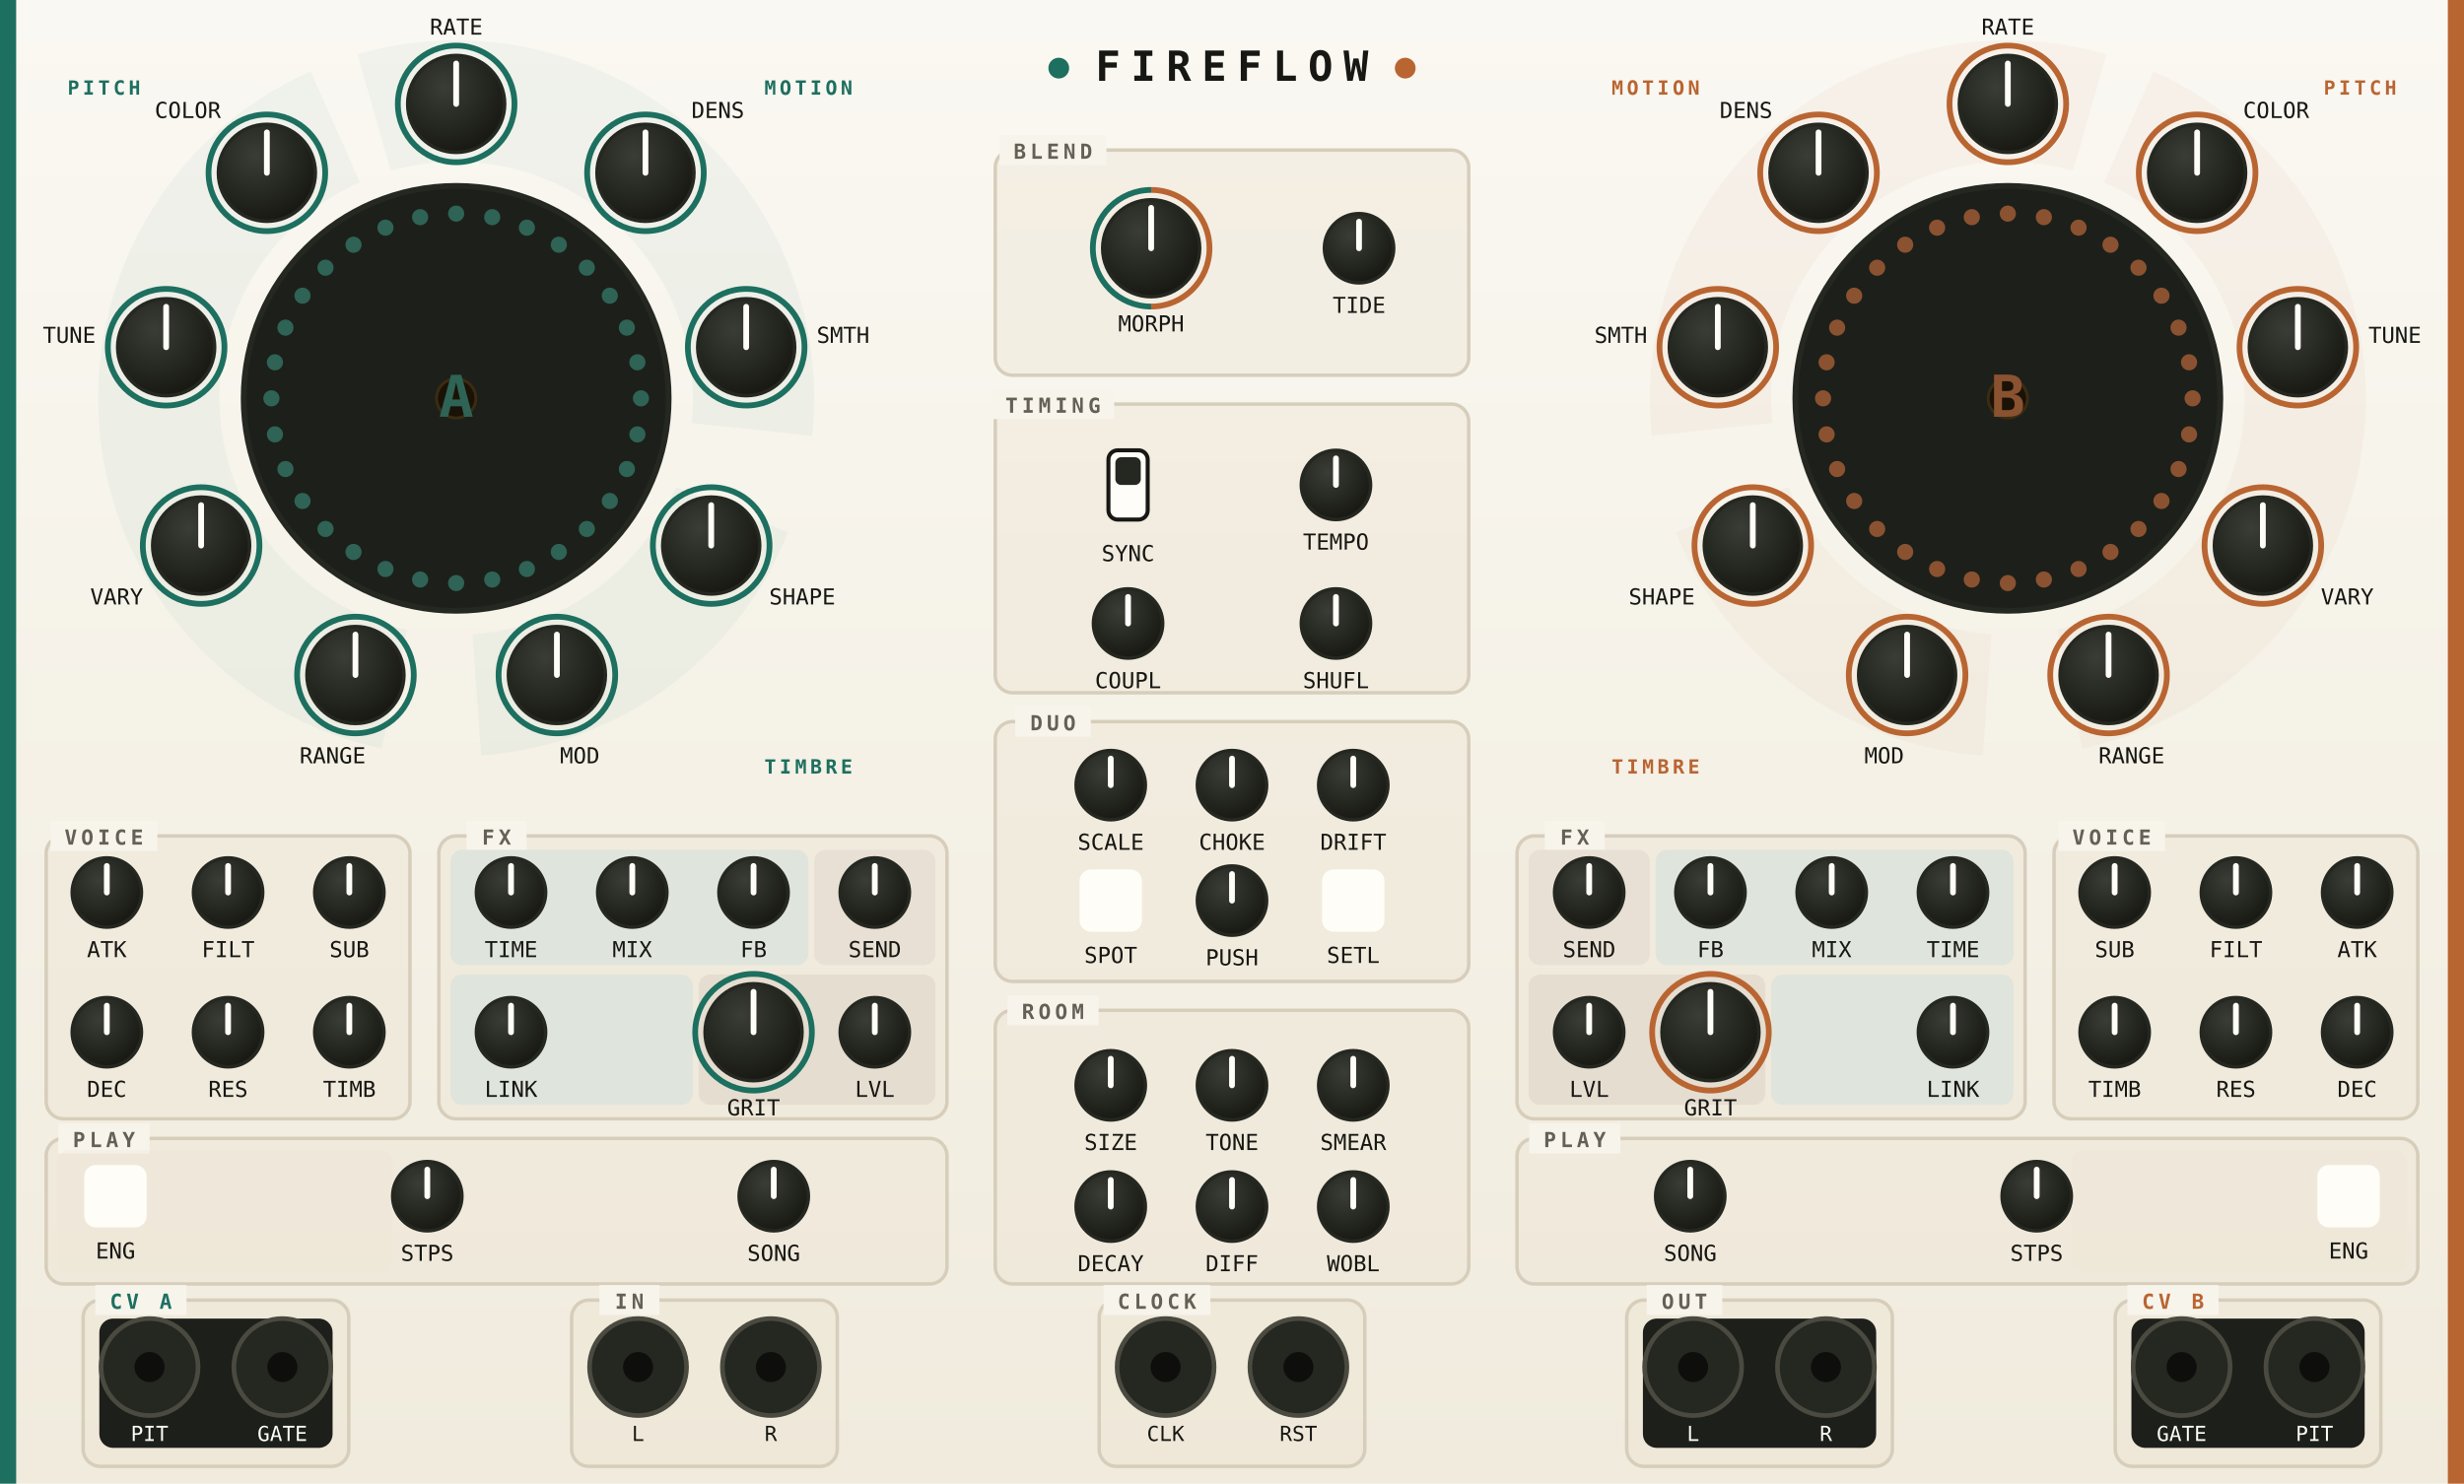
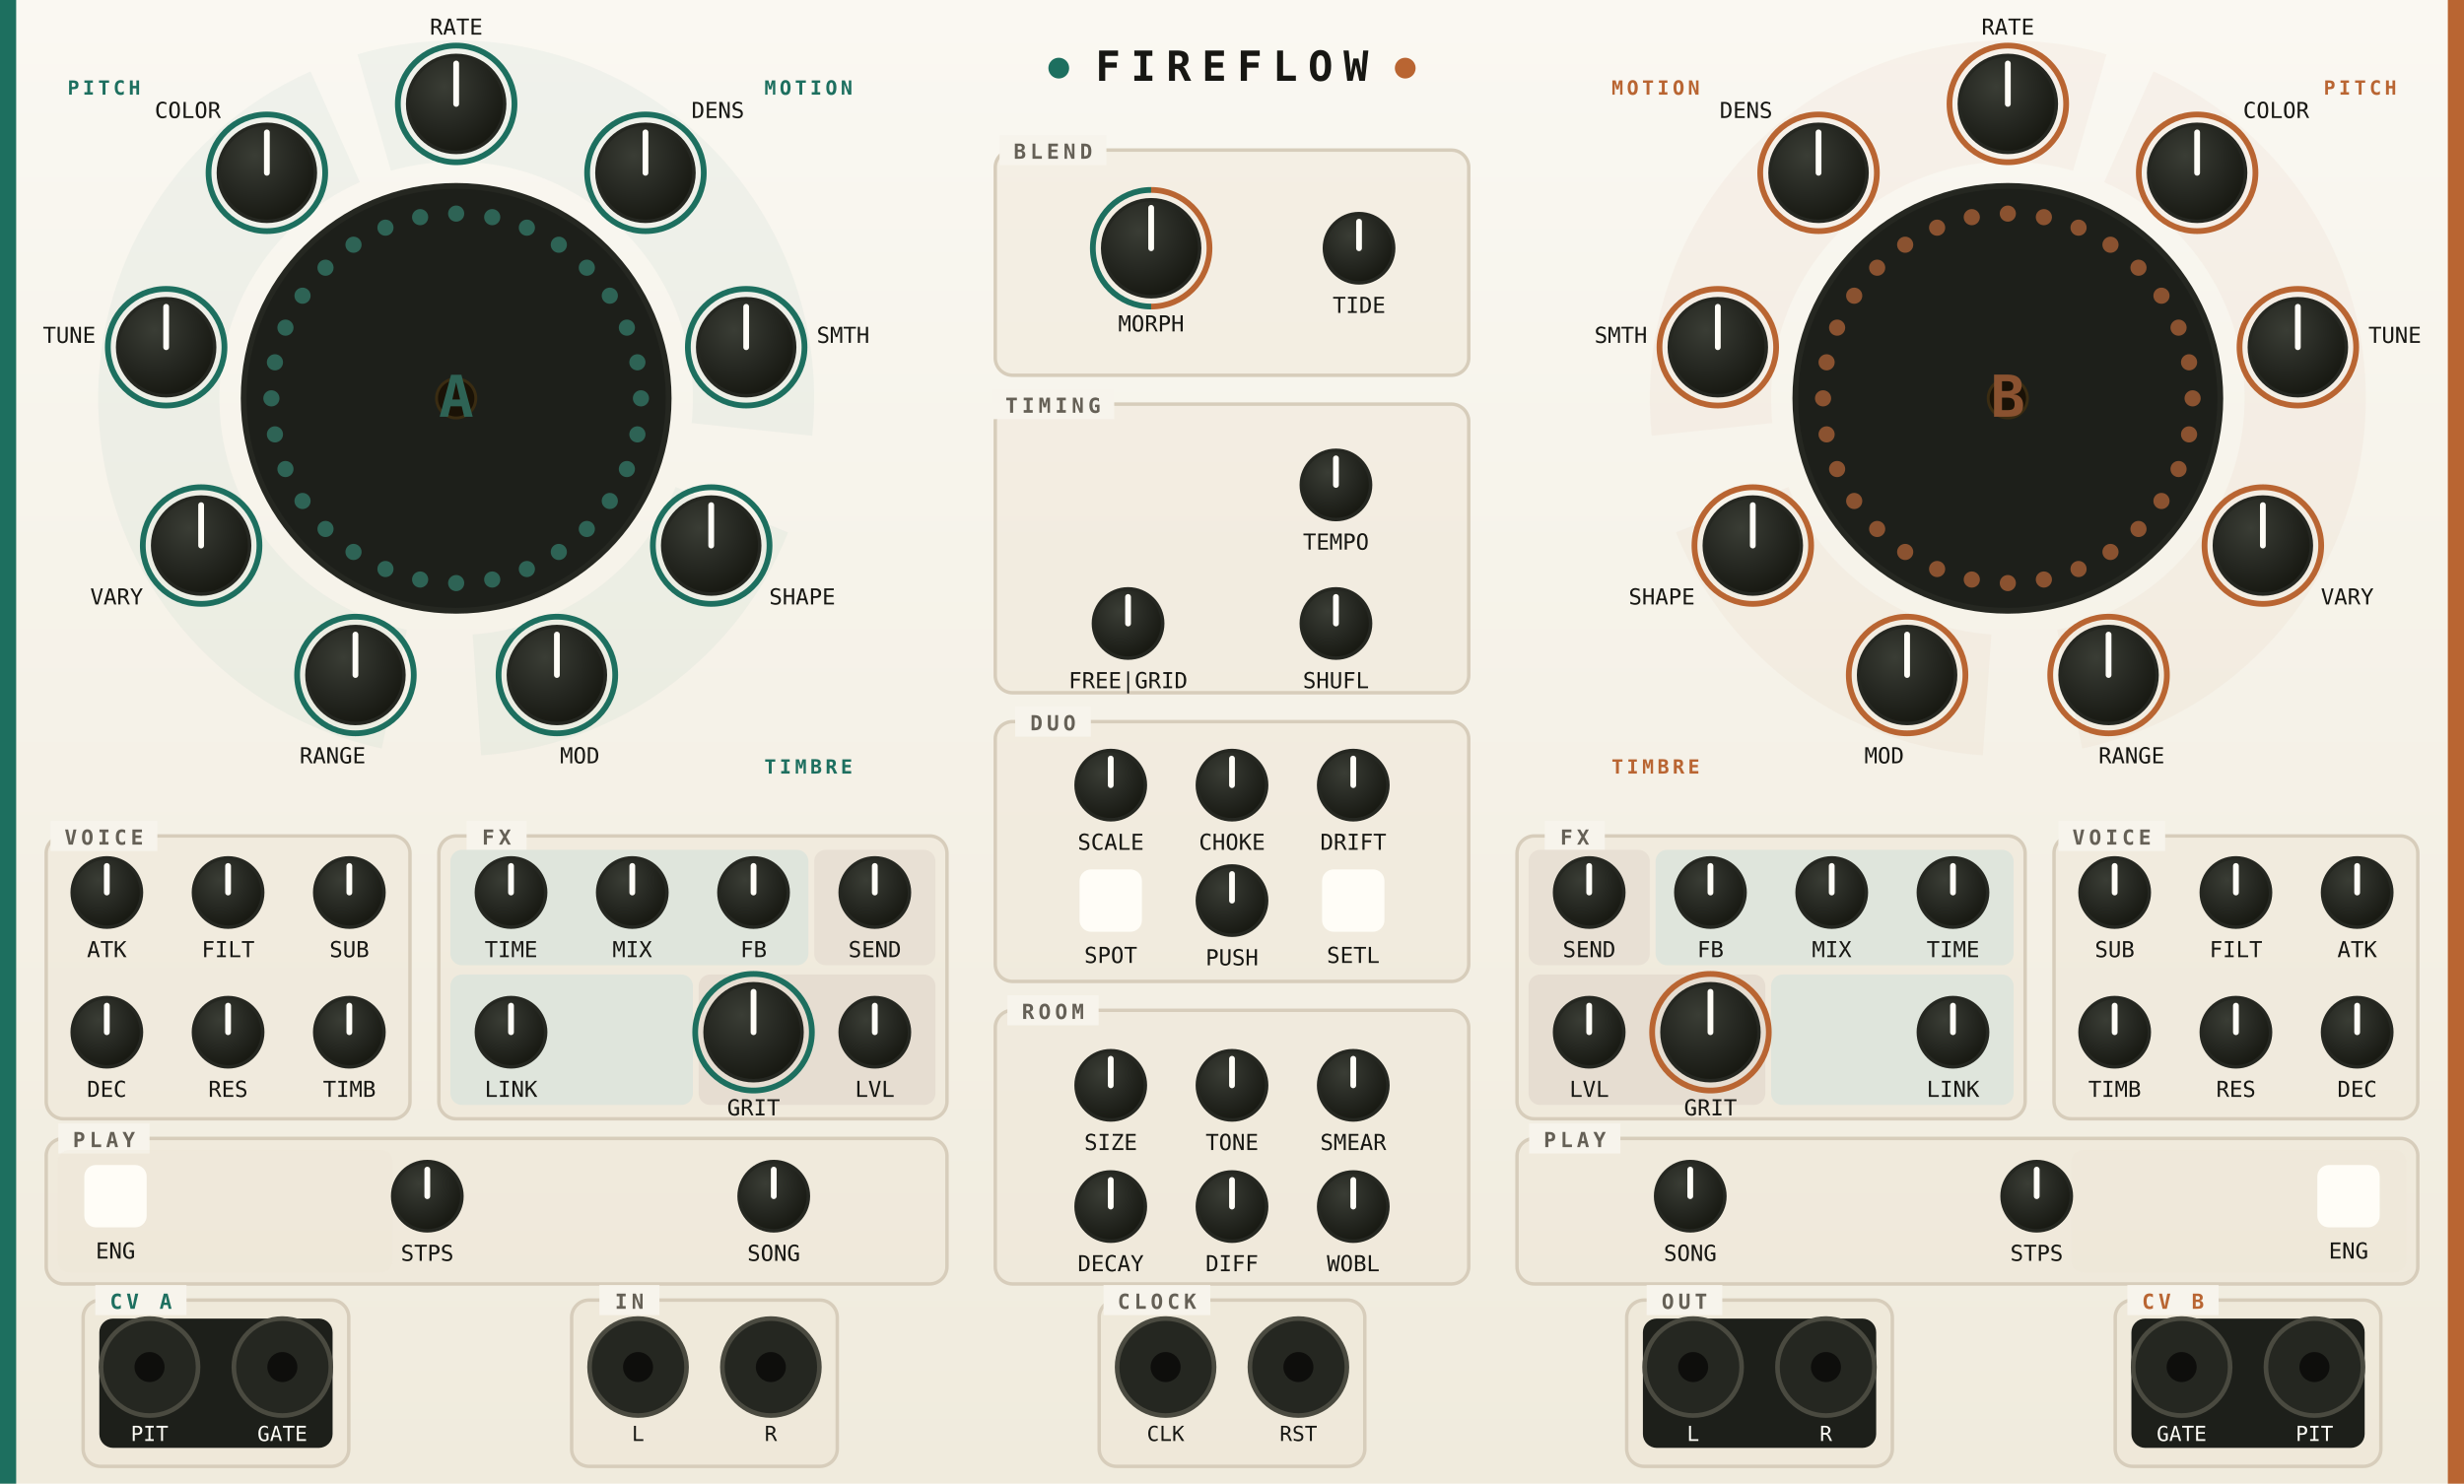
<svg xmlns="http://www.w3.org/2000/svg" width="213.360mm" height="128.500mm" viewBox="0 0 213.360 128.500">
  <defs>
    <radialGradient id="knobCap" cx="38%" cy="32%" r="75%">
      <stop offset="0%" stop-color="#3a3d35" />
      <stop offset="55%" stop-color="#252721" />
      <stop offset="100%" stop-color="#15160f" />
    </radialGradient>
    <linearGradient id="plate" x1="0" y1="0" x2="0" y2="1">
      <stop offset="0%" stop-color="#faf8f2" />
      <stop offset="100%" stop-color="#f0ebdd" />
    </linearGradient>
  </defs>
  <rect x="0" y="0" width="213.360" height="128.500" fill="url(#plate)" />
  <rect x="0" y="0" width="1.4" height="128.500" fill="#1d6f5f" />
  <rect x="211.960" y="0" width="1.4" height="128.500" fill="#b96532" />
  <path d="M 30.955 4.701 A 31.000 31.000 0 0 1 70.330 37.740 L 59.888 36.643 A 20.500 20.500 0 0 0 33.849 14.794 Z" fill="#1d6f5f" opacity="0.045" />
  <path d="M 68.243 46.113 A 31.000 31.000 0 0 1 41.662 65.424 L 40.930 54.950 A 20.500 20.500 0 0 0 58.507 42.179 Z" fill="#1d6f5f" opacity="0.045" />
  <path d="M 33.055 64.823 A 31.000 31.000 0 0 1 26.891 6.180 L 31.162 15.772 A 20.500 20.500 0 0 0 35.238 54.552 Z" fill="#1d6f5f" opacity="0.045" />
  <path d="M 143.030 37.740 A 31.000 31.000 0 0 1 182.405 4.701 L 179.511 14.794 A 20.500 20.500 0 0 0 153.472 36.643 Z" fill="#b96532" opacity="0.045" />
  <path d="M 171.698 65.424 A 31.000 31.000 0 0 1 145.117 46.113 L 154.853 42.179 A 20.500 20.500 0 0 0 172.430 54.950 Z" fill="#b96532" opacity="0.045" />
  <path d="M 186.469 6.180 A 31.000 31.000 0 0 1 180.305 64.823 L 178.122 54.552 A 20.500 20.500 0 0 0 182.198 15.772 Z" fill="#b96532" opacity="0.045" />
  <circle cx="39.500" cy="34.500" r="18.400" fill="#1d1f1a" stroke="#252721" stroke-width="0.5" />
  <circle cx="39.500" cy="18.500" r="0.7" fill="#2e6355" />
  <circle cx="42.621" cy="18.807" r="0.7" fill="#2e6355" />
  <circle cx="45.623" cy="19.718" r="0.7" fill="#2e6355" />
  <circle cx="48.389" cy="21.196" r="0.7" fill="#2e6355" />
  <circle cx="50.814" cy="23.186" r="0.7" fill="#2e6355" />
  <circle cx="52.804" cy="25.611" r="0.7" fill="#2e6355" />
  <circle cx="54.282" cy="28.377" r="0.7" fill="#2e6355" />
  <circle cx="55.193" cy="31.379" r="0.7" fill="#2e6355" />
  <circle cx="55.500" cy="34.500" r="0.7" fill="#2e6355" />
  <circle cx="55.193" cy="37.621" r="0.7" fill="#2e6355" />
  <circle cx="54.282" cy="40.623" r="0.7" fill="#2e6355" />
  <circle cx="52.804" cy="43.389" r="0.7" fill="#2e6355" />
  <circle cx="50.814" cy="45.814" r="0.7" fill="#2e6355" />
  <circle cx="48.389" cy="47.804" r="0.7" fill="#2e6355" />
  <circle cx="45.623" cy="49.282" r="0.7" fill="#2e6355" />
  <circle cx="42.621" cy="50.193" r="0.7" fill="#2e6355" />
  <circle cx="39.500" cy="50.500" r="0.7" fill="#2e6355" />
  <circle cx="36.379" cy="50.193" r="0.7" fill="#2e6355" />
  <circle cx="33.377" cy="49.282" r="0.7" fill="#2e6355" />
  <circle cx="30.611" cy="47.804" r="0.7" fill="#2e6355" />
  <circle cx="28.186" cy="45.814" r="0.7" fill="#2e6355" />
  <circle cx="26.196" cy="43.389" r="0.7" fill="#2e6355" />
  <circle cx="24.718" cy="40.623" r="0.7" fill="#2e6355" />
  <circle cx="23.807" cy="37.621" r="0.7" fill="#2e6355" />
  <circle cx="23.500" cy="34.500" r="0.7" fill="#2e6355" />
  <circle cx="23.807" cy="31.379" r="0.7" fill="#2e6355" />
  <circle cx="24.718" cy="28.377" r="0.7" fill="#2e6355" />
  <circle cx="26.196" cy="25.611" r="0.7" fill="#2e6355" />
  <circle cx="28.186" cy="23.186" r="0.7" fill="#2e6355" />
  <circle cx="30.611" cy="21.196" r="0.7" fill="#2e6355" />
  <circle cx="33.377" cy="19.718" r="0.7" fill="#2e6355" />
  <circle cx="36.379" cy="18.807" r="0.7" fill="#2e6355" />
  <circle cx="173.860" cy="34.500" r="18.400" fill="#1d1f1a" stroke="#252721" stroke-width="0.5" />
  <circle cx="173.860" cy="18.500" r="0.7" fill="#8a5230" />
  <circle cx="176.981" cy="18.807" r="0.7" fill="#8a5230" />
  <circle cx="179.983" cy="19.718" r="0.7" fill="#8a5230" />
  <circle cx="182.749" cy="21.196" r="0.7" fill="#8a5230" />
  <circle cx="185.174" cy="23.186" r="0.7" fill="#8a5230" />
  <circle cx="187.164" cy="25.611" r="0.7" fill="#8a5230" />
  <circle cx="188.642" cy="28.377" r="0.7" fill="#8a5230" />
  <circle cx="189.553" cy="31.379" r="0.7" fill="#8a5230" />
  <circle cx="189.860" cy="34.500" r="0.7" fill="#8a5230" />
  <circle cx="189.553" cy="37.621" r="0.7" fill="#8a5230" />
  <circle cx="188.642" cy="40.623" r="0.7" fill="#8a5230" />
  <circle cx="187.164" cy="43.389" r="0.7" fill="#8a5230" />
  <circle cx="185.174" cy="45.814" r="0.7" fill="#8a5230" />
  <circle cx="182.749" cy="47.804" r="0.7" fill="#8a5230" />
  <circle cx="179.983" cy="49.282" r="0.7" fill="#8a5230" />
  <circle cx="176.981" cy="50.193" r="0.7" fill="#8a5230" />
  <circle cx="173.860" cy="50.500" r="0.7" fill="#8a5230" />
  <circle cx="170.739" cy="50.193" r="0.7" fill="#8a5230" />
  <circle cx="167.737" cy="49.282" r="0.7" fill="#8a5230" />
  <circle cx="164.971" cy="47.804" r="0.7" fill="#8a5230" />
  <circle cx="162.546" cy="45.814" r="0.7" fill="#8a5230" />
  <circle cx="160.556" cy="43.389" r="0.7" fill="#8a5230" />
  <circle cx="159.078" cy="40.623" r="0.7" fill="#8a5230" />
  <circle cx="158.167" cy="37.621" r="0.7" fill="#8a5230" />
  <circle cx="157.860" cy="34.500" r="0.7" fill="#8a5230" />
  <circle cx="158.167" cy="31.379" r="0.7" fill="#8a5230" />
  <circle cx="159.078" cy="28.377" r="0.7" fill="#8a5230" />
  <circle cx="160.556" cy="25.611" r="0.7" fill="#8a5230" />
  <circle cx="162.546" cy="23.186" r="0.7" fill="#8a5230" />
  <circle cx="164.971" cy="21.196" r="0.7" fill="#8a5230" />
  <circle cx="167.737" cy="19.718" r="0.7" fill="#8a5230" />
  <circle cx="170.739" cy="18.807" r="0.7" fill="#8a5230" />
  <rect x="4.000" y="72.400" width="31.500" height="24.500" rx="1.5" fill="#ede5d6" fill-opacity="0.45" stroke="#d7cdbb" stroke-width="0.30" />
  <rect x="4.375" y="71.100" width="9.250" height="2.6" fill="#f7f4ec" />
  <rect x="38.000" y="72.400" width="44.000" height="24.500" rx="1.5" fill="#ede5d6" fill-opacity="0.45" stroke="#d7cdbb" stroke-width="0.30" />
  <rect x="40.400" y="71.100" width="5.200" height="2.6" fill="#f7f4ec" />
  <rect x="4.000" y="98.600" width="78.000" height="12.600" rx="1.5" fill="#ede5d6" fill-opacity="0.45" stroke="#d7cdbb" stroke-width="0.30" />
  <rect x="5.050" y="97.300" width="7.900" height="2.6" fill="#f7f4ec" />
  <rect x="177.860" y="72.400" width="31.500" height="24.500" rx="1.5" fill="#ede5d6" fill-opacity="0.45" stroke="#d7cdbb" stroke-width="0.30" />
  <rect x="178.235" y="71.100" width="9.250" height="2.6" fill="#f7f4ec" />
  <rect x="131.360" y="72.400" width="44.000" height="24.500" rx="1.5" fill="#ede5d6" fill-opacity="0.45" stroke="#d7cdbb" stroke-width="0.30" />
  <rect x="133.760" y="71.100" width="5.200" height="2.6" fill="#f7f4ec" />
  <rect x="131.360" y="98.600" width="78.000" height="12.600" rx="1.5" fill="#ede5d6" fill-opacity="0.45" stroke="#d7cdbb" stroke-width="0.30" />
  <rect x="132.410" y="97.300" width="7.900" height="2.6" fill="#f7f4ec" />
  <rect x="86.180" y="13.000" width="41.000" height="19.500" rx="1.5" fill="#ede5d6" fill-opacity="0.45" stroke="#d7cdbb" stroke-width="0.30" />
  <rect x="86.555" y="11.700" width="9.250" height="2.6" fill="#f7f4ec" />
  <rect x="86.180" y="35.000" width="41.000" height="25.000" rx="1.5" fill="#ede5d6" fill-opacity="0.45" stroke="#d7cdbb" stroke-width="0.30" />
  <rect x="85.880" y="33.700" width="10.600" height="2.6" fill="#f7f4ec" />
  <rect x="86.180" y="62.500" width="41.000" height="22.500" rx="1.5" fill="#ede5d6" fill-opacity="0.45" stroke="#d7cdbb" stroke-width="0.30" />
  <rect x="87.905" y="61.200" width="6.550" height="2.6" fill="#f7f4ec" />
  <rect x="86.180" y="87.500" width="41.000" height="23.700" rx="1.5" fill="#ede5d6" fill-opacity="0.45" stroke="#d7cdbb" stroke-width="0.30" />
  <rect x="87.230" y="86.200" width="7.900" height="2.6" fill="#f7f4ec" />
  <rect x="7.200" y="112.600" width="23.000" height="14.400" rx="1.5" fill="#ede5d6" fill-opacity="0.45" stroke="#d7cdbb" stroke-width="0.30" />
  <rect x="8.250" y="111.300" width="7.900" height="2.6" fill="#f7f4ec" />
  <rect x="49.500" y="112.600" width="23.000" height="14.400" rx="1.5" fill="#ede5d6" fill-opacity="0.45" stroke="#d7cdbb" stroke-width="0.30" />
  <rect x="51.900" y="111.300" width="5.200" height="2.6" fill="#f7f4ec" />
  <rect x="95.180" y="112.600" width="23.000" height="14.400" rx="1.5" fill="#ede5d6" fill-opacity="0.45" stroke="#d7cdbb" stroke-width="0.30" />
  <rect x="95.555" y="111.300" width="9.250" height="2.6" fill="#f7f4ec" />
  <rect x="140.860" y="112.600" width="23.000" height="14.400" rx="1.5" fill="#ede5d6" fill-opacity="0.45" stroke="#d7cdbb" stroke-width="0.30" />
  <rect x="142.585" y="111.300" width="6.550" height="2.6" fill="#f7f4ec" />
  <rect x="183.160" y="112.600" width="23.000" height="14.400" rx="1.5" fill="#ede5d6" fill-opacity="0.45" stroke="#d7cdbb" stroke-width="0.30" />
  <rect x="184.210" y="111.300" width="7.900" height="2.6" fill="#f7f4ec" />
  <rect x="39.000" y="73.600" width="31.000" height="10.000" rx="1.0" fill="#dfe5dc" />
  <rect x="70.500" y="73.600" width="10.500" height="10.000" rx="1.0" fill="#e8e0d4" />
  <rect x="39.000" y="84.400" width="21.000" height="11.300" rx="1.0" fill="#dfe5dc" />
  <rect x="60.500" y="84.400" width="20.500" height="11.300" rx="1.0" fill="#e6ddd1" />
  <rect x="143.360" y="73.600" width="31.000" height="10.000" rx="1.0" fill="#dfe5dc" />
  <rect x="132.360" y="73.600" width="10.500" height="10.000" rx="1.0" fill="#e8e0d4" />
  <rect x="153.360" y="84.400" width="21.000" height="11.300" rx="1.0" fill="#dfe5dc" />
  <rect x="132.360" y="84.400" width="20.500" height="11.300" rx="1.0" fill="#e6ddd1" />
  <rect x="5.000" y="99.600" width="29.000" height="10.600" rx="1.0" fill="#ede5d6" fill-opacity="0.25" />
  <rect x="179.360" y="99.600" width="29.000" height="10.600" rx="1.0" fill="#ede5d6" fill-opacity="0.25" />
  <rect x="8.600" y="114.200" width="20.200" height="11.200" rx="1.2" fill="#1d1f1a" />
  <rect x="142.260" y="114.200" width="20.200" height="11.200" rx="1.2" fill="#1d1f1a" />
  <rect x="184.560" y="114.200" width="20.200" height="11.200" rx="1.2" fill="#1d1f1a" />
  <circle cx="91.680" cy="5.9" r="0.9" fill="#1d6f5f" />
  <circle cx="121.680" cy="5.9" r="0.9" fill="#b96532" />
  <circle cx="39.500" cy="9.000" r="5.050" fill="none" stroke="#1d6f5f" stroke-width="0.5" />
  <circle cx="39.500" cy="9.000" r="4.200" fill="url(#knobCap)" stroke="#252721" stroke-width="0.3" />
  <line x1="39.500" y1="9.000" x2="39.500" y2="5.500" stroke="#fffdf7" stroke-width="0.5" stroke-linecap="round" />
  <text x="39.500" y="3.000" fill="#171713" text-anchor="middle" font-family="monospace" font-size="1.9">RATE</text>
  <circle cx="61.584" cy="47.250" r="5.050" fill="none" stroke="#1d6f5f" stroke-width="0.5" />
  <circle cx="61.584" cy="47.250" r="4.200" fill="url(#knobCap)" stroke="#252721" stroke-width="0.3" />
  <line x1="61.584" y1="47.250" x2="61.584" y2="43.750" stroke="#fffdf7" stroke-width="0.5" stroke-linecap="round" />
  <text x="66.607" y="52.350" fill="#171713" text-anchor="start" font-family="monospace" font-size="1.9">SHAPE</text>
  <circle cx="55.891" cy="14.966" r="5.050" fill="none" stroke="#1d6f5f" stroke-width="0.5" />
  <circle cx="55.891" cy="14.966" r="4.200" fill="url(#knobCap)" stroke="#252721" stroke-width="0.3" />
  <line x1="55.891" y1="14.966" x2="55.891" y2="11.466" stroke="#fffdf7" stroke-width="0.5" stroke-linecap="round" />
  <text x="59.876" y="10.216" fill="#171713" text-anchor="start" font-family="monospace" font-size="1.9">DENS</text>
  <circle cx="64.613" cy="30.072" r="5.050" fill="none" stroke="#1d6f5f" stroke-width="0.5" />
  <circle cx="64.613" cy="30.072" r="4.200" fill="url(#knobCap)" stroke="#252721" stroke-width="0.3" />
  <line x1="64.613" y1="30.072" x2="64.613" y2="26.572" stroke="#fffdf7" stroke-width="0.5" stroke-linecap="round" />
  <text x="70.718" y="29.695" fill="#171713" text-anchor="start" font-family="monospace" font-size="1.9">SMTH</text>
  <circle cx="30.778" cy="58.462" r="5.050" fill="none" stroke="#1d6f5f" stroke-width="0.5" />
  <circle cx="30.778" cy="58.462" r="4.200" fill="url(#knobCap)" stroke="#252721" stroke-width="0.3" />
  <line x1="30.778" y1="58.462" x2="30.778" y2="54.962" stroke="#fffdf7" stroke-width="0.5" stroke-linecap="round" />
  <text x="28.795" y="66.112" fill="#171713" text-anchor="middle" font-family="monospace" font-size="1.9">RANGE</text>
  <circle cx="17.416" cy="47.250" r="5.050" fill="none" stroke="#1d6f5f" stroke-width="0.5" />
  <circle cx="17.416" cy="47.250" r="4.200" fill="url(#knobCap)" stroke="#252721" stroke-width="0.3" />
  <line x1="17.416" y1="47.250" x2="17.416" y2="43.750" stroke="#fffdf7" stroke-width="0.5" stroke-linecap="round" />
  <text x="12.393" y="52.350" fill="#171713" text-anchor="end" font-family="monospace" font-size="1.9">VARY</text>
  <circle cx="48.222" cy="58.462" r="5.050" fill="none" stroke="#1d6f5f" stroke-width="0.5" />
  <circle cx="48.222" cy="58.462" r="4.200" fill="url(#knobCap)" stroke="#252721" stroke-width="0.3" />
  <line x1="48.222" y1="58.462" x2="48.222" y2="54.962" stroke="#fffdf7" stroke-width="0.5" stroke-linecap="round" />
  <text x="50.205" y="66.112" fill="#171713" text-anchor="middle" font-family="monospace" font-size="1.9">MOD</text>
  <circle cx="14.387" cy="30.072" r="5.050" fill="none" stroke="#1d6f5f" stroke-width="0.5" />
  <circle cx="14.387" cy="30.072" r="4.200" fill="url(#knobCap)" stroke="#252721" stroke-width="0.3" />
  <line x1="14.387" y1="30.072" x2="14.387" y2="26.572" stroke="#fffdf7" stroke-width="0.5" stroke-linecap="round" />
  <text x="8.282" y="29.695" fill="#171713" text-anchor="end" font-family="monospace" font-size="1.9">TUNE</text>
  <circle cx="9.250" cy="77.300" r="3.000" fill="url(#knobCap)" stroke="#252721" stroke-width="0.3" />
  <line x1="9.250" y1="77.300" x2="9.250" y2="75.000" stroke="#fffdf7" stroke-width="0.5" stroke-linecap="round" />
  <text x="9.250" y="82.900" fill="#171713" text-anchor="middle" font-family="monospace" font-size="1.9">ATK</text>
  <circle cx="9.250" cy="89.400" r="3.000" fill="url(#knobCap)" stroke="#252721" stroke-width="0.3" />
  <line x1="9.250" y1="89.400" x2="9.250" y2="87.100" stroke="#fffdf7" stroke-width="0.5" stroke-linecap="round" />
  <text x="9.250" y="95.000" fill="#171713" text-anchor="middle" font-family="monospace" font-size="1.9">DEC</text>
  <circle cx="19.750" cy="89.400" r="3.000" fill="url(#knobCap)" stroke="#252721" stroke-width="0.3" />
  <line x1="19.750" y1="89.400" x2="19.750" y2="87.100" stroke="#fffdf7" stroke-width="0.5" stroke-linecap="round" />
  <text x="19.750" y="95.000" fill="#171713" text-anchor="middle" font-family="monospace" font-size="1.9">RES</text>
  <circle cx="30.250" cy="77.300" r="3.000" fill="url(#knobCap)" stroke="#252721" stroke-width="0.3" />
  <line x1="30.250" y1="77.300" x2="30.250" y2="75.000" stroke="#fffdf7" stroke-width="0.5" stroke-linecap="round" />
  <text x="30.250" y="82.900" fill="#171713" text-anchor="middle" font-family="monospace" font-size="1.9">SUB</text>
  <circle cx="30.250" cy="89.400" r="3.000" fill="url(#knobCap)" stroke="#252721" stroke-width="0.3" />
  <line x1="30.250" y1="89.400" x2="30.250" y2="87.100" stroke="#fffdf7" stroke-width="0.5" stroke-linecap="round" />
  <text x="30.250" y="95.000" fill="#171713" text-anchor="middle" font-family="monospace" font-size="1.9">TIMB</text>
  <circle cx="54.750" cy="77.300" r="3.000" fill="url(#knobCap)" stroke="#252721" stroke-width="0.3" />
  <line x1="54.750" y1="77.300" x2="54.750" y2="75.000" stroke="#fffdf7" stroke-width="0.5" stroke-linecap="round" />
  <text x="54.750" y="82.900" fill="#171713" text-anchor="middle" font-family="monospace" font-size="1.9">MIX</text>
  <circle cx="65.250" cy="89.400" r="5.050" fill="none" stroke="#1d6f5f" stroke-width="0.5" />
  <circle cx="65.250" cy="89.400" r="4.200" fill="url(#knobCap)" stroke="#252721" stroke-width="0.3" />
  <line x1="65.250" y1="89.400" x2="65.250" y2="85.900" stroke="#fffdf7" stroke-width="0.5" stroke-linecap="round" />
  <text x="65.250" y="96.600" fill="#171713" text-anchor="middle" font-family="monospace" font-size="1.9">GRIT</text>
  <circle cx="75.750" cy="89.400" r="3.000" fill="url(#knobCap)" stroke="#252721" stroke-width="0.3" />
  <line x1="75.750" y1="89.400" x2="75.750" y2="87.100" stroke="#fffdf7" stroke-width="0.5" stroke-linecap="round" />
  <text x="75.750" y="95.000" fill="#171713" text-anchor="middle" font-family="monospace" font-size="1.9">LVL</text>
  <circle cx="37.000" cy="103.600" r="3.000" fill="url(#knobCap)" stroke="#252721" stroke-width="0.3" />
  <line x1="37.000" y1="103.600" x2="37.000" y2="101.300" stroke="#fffdf7" stroke-width="0.5" stroke-linecap="round" />
  <text x="37.000" y="109.200" fill="#171713" text-anchor="middle" font-family="monospace" font-size="1.9">STPS</text>
  <rect x="7.300" y="100.900" width="5.400" height="5.400" rx="1.0" fill="#fffdf7" />
  <text x="10.000" y="109.000" fill="#171713" text-anchor="middle" font-family="monospace" font-size="1.9">ENG</text>
  <circle cx="67.000" cy="103.600" r="3.000" fill="url(#knobCap)" stroke="#252721" stroke-width="0.3" />
  <line x1="67.000" y1="103.600" x2="67.000" y2="101.300" stroke="#fffdf7" stroke-width="0.5" stroke-linecap="round" />
  <text x="67.000" y="109.200" fill="#171713" text-anchor="middle" font-family="monospace" font-size="1.9">SONG</text>
  <circle cx="173.860" cy="9.000" r="5.050" fill="none" stroke="#b96532" stroke-width="0.5" />
  <circle cx="173.860" cy="9.000" r="4.200" fill="url(#knobCap)" stroke="#252721" stroke-width="0.3" />
  <line x1="173.860" y1="9.000" x2="173.860" y2="5.500" stroke="#fffdf7" stroke-width="0.5" stroke-linecap="round" />
  <text x="173.860" y="3.000" fill="#171713" text-anchor="middle" font-family="monospace" font-size="1.9">RATE</text>
  <circle cx="151.776" cy="47.250" r="5.050" fill="none" stroke="#b96532" stroke-width="0.5" />
  <circle cx="151.776" cy="47.250" r="4.200" fill="url(#knobCap)" stroke="#252721" stroke-width="0.3" />
  <line x1="151.776" y1="47.250" x2="151.776" y2="43.750" stroke="#fffdf7" stroke-width="0.5" stroke-linecap="round" />
  <text x="146.753" y="52.350" fill="#171713" text-anchor="end" font-family="monospace" font-size="1.9">SHAPE</text>
  <circle cx="157.469" cy="14.966" r="5.050" fill="none" stroke="#b96532" stroke-width="0.5" />
  <circle cx="157.469" cy="14.966" r="4.200" fill="url(#knobCap)" stroke="#252721" stroke-width="0.3" />
  <line x1="157.469" y1="14.966" x2="157.469" y2="11.466" stroke="#fffdf7" stroke-width="0.5" stroke-linecap="round" />
  <text x="153.484" y="10.216" fill="#171713" text-anchor="end" font-family="monospace" font-size="1.9">DENS</text>
  <circle cx="148.747" cy="30.072" r="5.050" fill="none" stroke="#b96532" stroke-width="0.5" />
  <circle cx="148.747" cy="30.072" r="4.200" fill="url(#knobCap)" stroke="#252721" stroke-width="0.3" />
  <line x1="148.747" y1="30.072" x2="148.747" y2="26.572" stroke="#fffdf7" stroke-width="0.5" stroke-linecap="round" />
  <text x="142.642" y="29.695" fill="#171713" text-anchor="end" font-family="monospace" font-size="1.9">SMTH</text>
  <circle cx="182.582" cy="58.462" r="5.050" fill="none" stroke="#b96532" stroke-width="0.5" />
  <circle cx="182.582" cy="58.462" r="4.200" fill="url(#knobCap)" stroke="#252721" stroke-width="0.3" />
  <line x1="182.582" y1="58.462" x2="182.582" y2="54.962" stroke="#fffdf7" stroke-width="0.5" stroke-linecap="round" />
  <text x="184.565" y="66.112" fill="#171713" text-anchor="middle" font-family="monospace" font-size="1.9">RANGE</text>
  <circle cx="195.944" cy="47.250" r="5.050" fill="none" stroke="#b96532" stroke-width="0.5" />
  <circle cx="195.944" cy="47.250" r="4.200" fill="url(#knobCap)" stroke="#252721" stroke-width="0.3" />
  <line x1="195.944" y1="47.250" x2="195.944" y2="43.750" stroke="#fffdf7" stroke-width="0.5" stroke-linecap="round" />
  <text x="200.967" y="52.350" fill="#171713" text-anchor="start" font-family="monospace" font-size="1.9">VARY</text>
  <circle cx="165.138" cy="58.462" r="5.050" fill="none" stroke="#b96532" stroke-width="0.5" />
  <circle cx="165.138" cy="58.462" r="4.200" fill="url(#knobCap)" stroke="#252721" stroke-width="0.3" />
  <line x1="165.138" y1="58.462" x2="165.138" y2="54.962" stroke="#fffdf7" stroke-width="0.5" stroke-linecap="round" />
  <text x="163.155" y="66.112" fill="#171713" text-anchor="middle" font-family="monospace" font-size="1.9">MOD</text>
  <circle cx="198.973" cy="30.072" r="5.050" fill="none" stroke="#b96532" stroke-width="0.5" />
  <circle cx="198.973" cy="30.072" r="4.200" fill="url(#knobCap)" stroke="#252721" stroke-width="0.3" />
  <line x1="198.973" y1="30.072" x2="198.973" y2="26.572" stroke="#fffdf7" stroke-width="0.5" stroke-linecap="round" />
  <text x="205.078" y="29.695" fill="#171713" text-anchor="start" font-family="monospace" font-size="1.9">TUNE</text>
  <circle cx="204.110" cy="77.300" r="3.000" fill="url(#knobCap)" stroke="#252721" stroke-width="0.3" />
  <line x1="204.110" y1="77.300" x2="204.110" y2="75.000" stroke="#fffdf7" stroke-width="0.5" stroke-linecap="round" />
  <text x="204.110" y="82.900" fill="#171713" text-anchor="middle" font-family="monospace" font-size="1.9">ATK</text>
  <circle cx="204.110" cy="89.400" r="3.000" fill="url(#knobCap)" stroke="#252721" stroke-width="0.3" />
  <line x1="204.110" y1="89.400" x2="204.110" y2="87.100" stroke="#fffdf7" stroke-width="0.5" stroke-linecap="round" />
  <text x="204.110" y="95.000" fill="#171713" text-anchor="middle" font-family="monospace" font-size="1.9">DEC</text>
  <circle cx="193.610" cy="89.400" r="3.000" fill="url(#knobCap)" stroke="#252721" stroke-width="0.3" />
  <line x1="193.610" y1="89.400" x2="193.610" y2="87.100" stroke="#fffdf7" stroke-width="0.5" stroke-linecap="round" />
  <text x="193.610" y="95.000" fill="#171713" text-anchor="middle" font-family="monospace" font-size="1.9">RES</text>
  <circle cx="183.110" cy="77.300" r="3.000" fill="url(#knobCap)" stroke="#252721" stroke-width="0.3" />
  <line x1="183.110" y1="77.300" x2="183.110" y2="75.000" stroke="#fffdf7" stroke-width="0.5" stroke-linecap="round" />
  <text x="183.110" y="82.900" fill="#171713" text-anchor="middle" font-family="monospace" font-size="1.9">SUB</text>
  <circle cx="183.110" cy="89.400" r="3.000" fill="url(#knobCap)" stroke="#252721" stroke-width="0.3" />
  <line x1="183.110" y1="89.400" x2="183.110" y2="87.100" stroke="#fffdf7" stroke-width="0.5" stroke-linecap="round" />
  <text x="183.110" y="95.000" fill="#171713" text-anchor="middle" font-family="monospace" font-size="1.9">TIMB</text>
  <circle cx="158.610" cy="77.300" r="3.000" fill="url(#knobCap)" stroke="#252721" stroke-width="0.3" />
  <line x1="158.610" y1="77.300" x2="158.610" y2="75.000" stroke="#fffdf7" stroke-width="0.5" stroke-linecap="round" />
  <text x="158.610" y="82.900" fill="#171713" text-anchor="middle" font-family="monospace" font-size="1.9">MIX</text>
  <circle cx="148.110" cy="89.400" r="5.050" fill="none" stroke="#b96532" stroke-width="0.5" />
  <circle cx="148.110" cy="89.400" r="4.200" fill="url(#knobCap)" stroke="#252721" stroke-width="0.3" />
  <line x1="148.110" y1="89.400" x2="148.110" y2="85.900" stroke="#fffdf7" stroke-width="0.5" stroke-linecap="round" />
  <text x="148.110" y="96.600" fill="#171713" text-anchor="middle" font-family="monospace" font-size="1.9">GRIT</text>
  <circle cx="137.610" cy="89.400" r="3.000" fill="url(#knobCap)" stroke="#252721" stroke-width="0.3" />
  <line x1="137.610" y1="89.400" x2="137.610" y2="87.100" stroke="#fffdf7" stroke-width="0.5" stroke-linecap="round" />
  <text x="137.610" y="95.000" fill="#171713" text-anchor="middle" font-family="monospace" font-size="1.9">LVL</text>
  <circle cx="176.360" cy="103.600" r="3.000" fill="url(#knobCap)" stroke="#252721" stroke-width="0.3" />
  <line x1="176.360" y1="103.600" x2="176.360" y2="101.300" stroke="#fffdf7" stroke-width="0.5" stroke-linecap="round" />
  <text x="176.360" y="109.200" fill="#171713" text-anchor="middle" font-family="monospace" font-size="1.9">STPS</text>
  <rect x="200.660" y="100.900" width="5.400" height="5.400" rx="1.0" fill="#fffdf7" />
  <text x="203.360" y="109.000" fill="#171713" text-anchor="middle" font-family="monospace" font-size="1.9">ENG</text>
  <circle cx="146.360" cy="103.600" r="3.000" fill="url(#knobCap)" stroke="#252721" stroke-width="0.3" />
  <line x1="146.360" y1="103.600" x2="146.360" y2="101.300" stroke="#fffdf7" stroke-width="0.5" stroke-linecap="round" />
  <text x="146.360" y="109.200" fill="#171713" text-anchor="middle" font-family="monospace" font-size="1.9">SONG</text>
  <path d="M 99.680 16.450 A 5.050 5.050 0 0 0 99.680 26.550" fill="none" stroke="#1d6f5f" stroke-width="0.5" />
  <path d="M 99.680 16.450 A 5.050 5.050 0 0 1 99.680 26.550" fill="none" stroke="#b96532" stroke-width="0.5" />
  <circle cx="99.680" cy="21.500" r="4.200" fill="url(#knobCap)" stroke="#252721" stroke-width="0.3" />
  <line x1="99.680" y1="21.500" x2="99.680" y2="18.000" stroke="#fffdf7" stroke-width="0.5" stroke-linecap="round" />
  <text x="99.680" y="28.700" fill="#171713" text-anchor="middle" font-family="monospace" font-size="1.9">MORPH</text>
-   <rect x="95.980" y="39.000" width="3.4" height="6.0" rx="0.8" fill="#fffdf7" stroke="#171713" stroke-width="0.35" />
-   <rect x="96.580" y="39.600" width="2.2" height="2.4" rx="0.5" fill="#252721" />
-   <text x="97.680" y="48.600" fill="#171713" text-anchor="middle" font-family="monospace" font-size="1.9">SYNC</text>
  <circle cx="115.680" cy="42.000" r="3.000" fill="url(#knobCap)" stroke="#252721" stroke-width="0.3" />
  <line x1="115.680" y1="42.000" x2="115.680" y2="39.700" stroke="#fffdf7" stroke-width="0.5" stroke-linecap="round" />
  <text x="115.680" y="47.600" fill="#171713" text-anchor="middle" font-family="monospace" font-size="1.9">TEMPO</text>
  <circle cx="97.680" cy="54.000" r="3.000" fill="url(#knobCap)" stroke="#252721" stroke-width="0.3" />
  <line x1="97.680" y1="54.000" x2="97.680" y2="51.700" stroke="#fffdf7" stroke-width="0.5" stroke-linecap="round" />
-   <text x="97.680" y="59.600" fill="#171713" text-anchor="middle" font-family="monospace" font-size="1.9">COUPL</text>
+   <text x="97.680" y="59.600" fill="#171713" text-anchor="middle" font-family="monospace" font-size="1.9">FREE|GRID</text>
  <circle cx="96.180" cy="68.000" r="3.000" fill="url(#knobCap)" stroke="#252721" stroke-width="0.3" />
  <line x1="96.180" y1="68.000" x2="96.180" y2="65.700" stroke="#fffdf7" stroke-width="0.5" stroke-linecap="round" />
  <text x="96.180" y="73.600" fill="#171713" text-anchor="middle" font-family="monospace" font-size="1.9">SCALE</text>
  <circle cx="117.180" cy="68.000" r="3.000" fill="url(#knobCap)" stroke="#252721" stroke-width="0.3" />
  <line x1="117.180" y1="68.000" x2="117.180" y2="65.700" stroke="#fffdf7" stroke-width="0.5" stroke-linecap="round" />
  <text x="117.180" y="73.600" fill="#171713" text-anchor="middle" font-family="monospace" font-size="1.9">DRIFT</text>
  <rect x="93.480" y="75.300" width="5.400" height="5.400" rx="1.0" fill="#fffdf7" />
  <text x="96.180" y="83.400" fill="#171713" text-anchor="middle" font-family="monospace" font-size="1.9">SPOT</text>
  <circle cx="106.680" cy="78.000" r="3.000" fill="url(#knobCap)" stroke="#252721" stroke-width="0.3" />
  <line x1="106.680" y1="78.000" x2="106.680" y2="75.700" stroke="#fffdf7" stroke-width="0.5" stroke-linecap="round" />
  <text x="106.680" y="83.600" fill="#171713" text-anchor="middle" font-family="monospace" font-size="1.9">PUSH</text>
  <rect x="114.480" y="75.300" width="5.400" height="5.400" rx="1.0" fill="#fffdf7" />
  <text x="117.180" y="83.400" fill="#171713" text-anchor="middle" font-family="monospace" font-size="1.9">SETL</text>
  <circle cx="96.180" cy="94.000" r="3.000" fill="url(#knobCap)" stroke="#252721" stroke-width="0.3" />
  <line x1="96.180" y1="94.000" x2="96.180" y2="91.700" stroke="#fffdf7" stroke-width="0.5" stroke-linecap="round" />
  <text x="96.180" y="99.600" fill="#171713" text-anchor="middle" font-family="monospace" font-size="1.9">SIZE</text>
  <circle cx="96.180" cy="104.500" r="3.000" fill="url(#knobCap)" stroke="#252721" stroke-width="0.3" />
  <line x1="96.180" y1="104.500" x2="96.180" y2="102.200" stroke="#fffdf7" stroke-width="0.5" stroke-linecap="round" />
  <text x="96.180" y="110.100" fill="#171713" text-anchor="middle" font-family="monospace" font-size="1.9">DECAY</text>
  <circle cx="106.680" cy="94.000" r="3.000" fill="url(#knobCap)" stroke="#252721" stroke-width="0.3" />
  <line x1="106.680" y1="94.000" x2="106.680" y2="91.700" stroke="#fffdf7" stroke-width="0.5" stroke-linecap="round" />
  <text x="106.680" y="99.600" fill="#171713" text-anchor="middle" font-family="monospace" font-size="1.9">TONE</text>
  <circle cx="106.680" cy="104.500" r="3.000" fill="url(#knobCap)" stroke="#252721" stroke-width="0.3" />
  <line x1="106.680" y1="104.500" x2="106.680" y2="102.200" stroke="#fffdf7" stroke-width="0.5" stroke-linecap="round" />
  <text x="106.680" y="110.100" fill="#171713" text-anchor="middle" font-family="monospace" font-size="1.9">DIFF</text>
  <circle cx="117.180" cy="94.000" r="3.000" fill="url(#knobCap)" stroke="#252721" stroke-width="0.3" />
  <line x1="117.180" y1="94.000" x2="117.180" y2="91.700" stroke="#fffdf7" stroke-width="0.5" stroke-linecap="round" />
  <text x="117.180" y="99.600" fill="#171713" text-anchor="middle" font-family="monospace" font-size="1.9">SMEAR</text>
  <circle cx="117.180" cy="104.500" r="3.000" fill="url(#knobCap)" stroke="#252721" stroke-width="0.3" />
  <line x1="117.180" y1="104.500" x2="117.180" y2="102.200" stroke="#fffdf7" stroke-width="0.5" stroke-linecap="round" />
  <text x="117.180" y="110.100" fill="#171713" text-anchor="middle" font-family="monospace" font-size="1.9">WOBL</text>
  <circle cx="106.680" cy="68.000" r="3.000" fill="url(#knobCap)" stroke="#252721" stroke-width="0.3" />
  <line x1="106.680" y1="68.000" x2="106.680" y2="65.700" stroke="#fffdf7" stroke-width="0.5" stroke-linecap="round" />
  <text x="106.680" y="73.600" fill="#171713" text-anchor="middle" font-family="monospace" font-size="1.9">CHOKE</text>
  <circle cx="19.750" cy="77.300" r="3.000" fill="url(#knobCap)" stroke="#252721" stroke-width="0.3" />
  <line x1="19.750" y1="77.300" x2="19.750" y2="75.000" stroke="#fffdf7" stroke-width="0.5" stroke-linecap="round" />
  <text x="19.750" y="82.900" fill="#171713" text-anchor="middle" font-family="monospace" font-size="1.9">FILT</text>
  <circle cx="193.610" cy="77.300" r="3.000" fill="url(#knobCap)" stroke="#252721" stroke-width="0.3" />
  <line x1="193.610" y1="77.300" x2="193.610" y2="75.000" stroke="#fffdf7" stroke-width="0.5" stroke-linecap="round" />
  <text x="193.610" y="82.900" fill="#171713" text-anchor="middle" font-family="monospace" font-size="1.9">FILT</text>
  <circle cx="117.680" cy="21.500" r="3.000" fill="url(#knobCap)" stroke="#252721" stroke-width="0.3" />
  <line x1="117.680" y1="21.500" x2="117.680" y2="19.200" stroke="#fffdf7" stroke-width="0.5" stroke-linecap="round" />
  <text x="117.680" y="27.100" fill="#171713" text-anchor="middle" font-family="monospace" font-size="1.9">TIDE</text>
  <circle cx="44.250" cy="77.300" r="3.000" fill="url(#knobCap)" stroke="#252721" stroke-width="0.3" />
  <line x1="44.250" y1="77.300" x2="44.250" y2="75.000" stroke="#fffdf7" stroke-width="0.5" stroke-linecap="round" />
  <text x="44.250" y="82.900" fill="#171713" text-anchor="middle" font-family="monospace" font-size="1.9">TIME</text>
  <circle cx="169.110" cy="77.300" r="3.000" fill="url(#knobCap)" stroke="#252721" stroke-width="0.3" />
  <line x1="169.110" y1="77.300" x2="169.110" y2="75.000" stroke="#fffdf7" stroke-width="0.5" stroke-linecap="round" />
  <text x="169.110" y="82.900" fill="#171713" text-anchor="middle" font-family="monospace" font-size="1.9">TIME</text>
  <circle cx="65.250" cy="77.300" r="3.000" fill="url(#knobCap)" stroke="#252721" stroke-width="0.3" />
  <line x1="65.250" y1="77.300" x2="65.250" y2="75.000" stroke="#fffdf7" stroke-width="0.5" stroke-linecap="round" />
  <text x="65.250" y="82.900" fill="#171713" text-anchor="middle" font-family="monospace" font-size="1.9">FB</text>
  <circle cx="148.110" cy="77.300" r="3.000" fill="url(#knobCap)" stroke="#252721" stroke-width="0.3" />
  <line x1="148.110" y1="77.300" x2="148.110" y2="75.000" stroke="#fffdf7" stroke-width="0.5" stroke-linecap="round" />
  <text x="148.110" y="82.900" fill="#171713" text-anchor="middle" font-family="monospace" font-size="1.9">FB</text>
  <circle cx="23.109" cy="14.966" r="5.050" fill="none" stroke="#1d6f5f" stroke-width="0.5" />
  <circle cx="23.109" cy="14.966" r="4.200" fill="url(#knobCap)" stroke="#252721" stroke-width="0.3" />
  <line x1="23.109" y1="14.966" x2="23.109" y2="11.466" stroke="#fffdf7" stroke-width="0.5" stroke-linecap="round" />
  <text x="19.124" y="10.216" fill="#171713" text-anchor="end" font-family="monospace" font-size="1.9">COLOR</text>
  <circle cx="190.251" cy="14.966" r="5.050" fill="none" stroke="#b96532" stroke-width="0.5" />
  <circle cx="190.251" cy="14.966" r="4.200" fill="url(#knobCap)" stroke="#252721" stroke-width="0.3" />
  <line x1="190.251" y1="14.966" x2="190.251" y2="11.466" stroke="#fffdf7" stroke-width="0.5" stroke-linecap="round" />
  <text x="194.236" y="10.216" fill="#171713" text-anchor="start" font-family="monospace" font-size="1.9">COLOR</text>
  <circle cx="44.250" cy="89.400" r="3.000" fill="url(#knobCap)" stroke="#252721" stroke-width="0.3" />
  <line x1="44.250" y1="89.400" x2="44.250" y2="87.100" stroke="#fffdf7" stroke-width="0.5" stroke-linecap="round" />
  <text x="44.250" y="95.000" fill="#171713" text-anchor="middle" font-family="monospace" font-size="1.9">LINK</text>
  <circle cx="169.110" cy="89.400" r="3.000" fill="url(#knobCap)" stroke="#252721" stroke-width="0.3" />
  <line x1="169.110" y1="89.400" x2="169.110" y2="87.100" stroke="#fffdf7" stroke-width="0.5" stroke-linecap="round" />
  <text x="169.110" y="95.000" fill="#171713" text-anchor="middle" font-family="monospace" font-size="1.9">LINK</text>
  <circle cx="75.750" cy="77.300" r="3.000" fill="url(#knobCap)" stroke="#252721" stroke-width="0.3" />
  <line x1="75.750" y1="77.300" x2="75.750" y2="75.000" stroke="#fffdf7" stroke-width="0.5" stroke-linecap="round" />
  <text x="75.750" y="82.900" fill="#171713" text-anchor="middle" font-family="monospace" font-size="1.9">SEND</text>
  <circle cx="137.610" cy="77.300" r="3.000" fill="url(#knobCap)" stroke="#252721" stroke-width="0.3" />
  <line x1="137.610" y1="77.300" x2="137.610" y2="75.000" stroke="#fffdf7" stroke-width="0.5" stroke-linecap="round" />
  <text x="137.610" y="82.900" fill="#171713" text-anchor="middle" font-family="monospace" font-size="1.9">SEND</text>
  <circle cx="115.680" cy="54.000" r="3.000" fill="url(#knobCap)" stroke="#252721" stroke-width="0.3" />
  <line x1="115.680" y1="54.000" x2="115.680" y2="51.700" stroke="#fffdf7" stroke-width="0.5" stroke-linecap="round" />
  <text x="115.680" y="59.600" fill="#171713" text-anchor="middle" font-family="monospace" font-size="1.9">SHUFL</text>
  <circle cx="55.250" cy="118.400" r="4.200" fill="#252721" stroke="#4a4a40" stroke-width="0.4" />
  <circle cx="55.250" cy="118.400" r="1.3" fill="#0e0e0c" />
  <text x="55.250" y="124.800" fill="#171713" text-anchor="middle" font-family="monospace" font-size="1.8">L</text>
  <circle cx="66.750" cy="118.400" r="4.200" fill="#252721" stroke="#4a4a40" stroke-width="0.4" />
  <circle cx="66.750" cy="118.400" r="1.3" fill="#0e0e0c" />
  <text x="66.750" y="124.800" fill="#171713" text-anchor="middle" font-family="monospace" font-size="1.8">R</text>
  <circle cx="100.930" cy="118.400" r="4.200" fill="#252721" stroke="#4a4a40" stroke-width="0.4" />
  <circle cx="100.930" cy="118.400" r="1.3" fill="#0e0e0c" />
  <text x="100.930" y="124.800" fill="#171713" text-anchor="middle" font-family="monospace" font-size="1.8">CLK</text>
  <circle cx="112.430" cy="118.400" r="4.200" fill="#252721" stroke="#4a4a40" stroke-width="0.4" />
  <circle cx="112.430" cy="118.400" r="1.3" fill="#0e0e0c" />
  <text x="112.430" y="124.800" fill="#171713" text-anchor="middle" font-family="monospace" font-size="1.8">RST</text>
  <circle cx="146.610" cy="118.400" r="4.200" fill="#252721" stroke="#4a4a40" stroke-width="0.4" />
  <circle cx="146.610" cy="118.400" r="1.3" fill="#0e0e0c" />
  <text x="146.610" y="124.800" fill="#fffdf7" text-anchor="middle" font-family="monospace" font-size="1.8">L</text>
  <circle cx="158.110" cy="118.400" r="4.200" fill="#252721" stroke="#4a4a40" stroke-width="0.4" />
  <circle cx="158.110" cy="118.400" r="1.3" fill="#0e0e0c" />
  <text x="158.110" y="124.800" fill="#fffdf7" text-anchor="middle" font-family="monospace" font-size="1.8">R</text>
  <circle cx="12.950" cy="118.400" r="4.200" fill="#252721" stroke="#4a4a40" stroke-width="0.4" />
  <circle cx="12.950" cy="118.400" r="1.3" fill="#0e0e0c" />
  <text x="12.950" y="124.800" fill="#fffdf7" text-anchor="middle" font-family="monospace" font-size="1.8">PIT</text>
  <circle cx="24.450" cy="118.400" r="4.200" fill="#252721" stroke="#4a4a40" stroke-width="0.4" />
  <circle cx="24.450" cy="118.400" r="1.3" fill="#0e0e0c" />
  <text x="24.450" y="124.800" fill="#fffdf7" text-anchor="middle" font-family="monospace" font-size="1.8">GATE</text>
  <circle cx="200.410" cy="118.400" r="4.200" fill="#252721" stroke="#4a4a40" stroke-width="0.4" />
  <circle cx="200.410" cy="118.400" r="1.3" fill="#0e0e0c" />
  <text x="200.410" y="124.800" fill="#fffdf7" text-anchor="middle" font-family="monospace" font-size="1.8">PIT</text>
  <circle cx="188.910" cy="118.400" r="4.200" fill="#252721" stroke="#4a4a40" stroke-width="0.4" />
  <circle cx="188.910" cy="118.400" r="1.3" fill="#0e0e0c" />
  <text x="188.910" y="124.800" fill="#fffdf7" text-anchor="middle" font-family="monospace" font-size="1.8">GATE</text>
  <circle cx="39.500" cy="34.500" r="1.700" fill="#1a1206" stroke="#3a2c12" stroke-width="0.25" />
  <circle cx="173.860" cy="34.500" r="1.700" fill="#1a1206" stroke="#3a2c12" stroke-width="0.25" />
  <text x="39.500" y="36.100" fill="#2e6355" text-anchor="middle" font-family="monospace" font-size="5.0" letter-spacing="0.0" font-weight="bold">A</text>
  <text x="173.860" y="36.100" fill="#8a5230" text-anchor="middle" font-family="monospace" font-size="5.0" letter-spacing="0.0" font-weight="bold">B</text>
  <text x="106.680" y="7.000" fill="#171713" text-anchor="middle" font-family="monospace" font-size="3.6" letter-spacing="0.9" font-weight="bold">FIREFLOW</text>
  <text x="70.000" y="8.200" fill="#1d6f5f" text-anchor="middle" font-family="monospace" font-size="1.7" letter-spacing="0.3" font-weight="bold">MOTION</text>
  <text x="70.000" y="67.000" fill="#1d6f5f" text-anchor="middle" font-family="monospace" font-size="1.7" letter-spacing="0.3" font-weight="bold">TIMBRE</text>
  <text x="9.000" y="8.200" fill="#1d6f5f" text-anchor="middle" font-family="monospace" font-size="1.7" letter-spacing="0.3" font-weight="bold">PITCH</text>
  <text x="143.360" y="8.200" fill="#b96532" text-anchor="middle" font-family="monospace" font-size="1.7" letter-spacing="0.3" font-weight="bold">MOTION</text>
  <text x="143.360" y="67.000" fill="#b96532" text-anchor="middle" font-family="monospace" font-size="1.7" letter-spacing="0.3" font-weight="bold">TIMBRE</text>
  <text x="204.360" y="8.200" fill="#b96532" text-anchor="middle" font-family="monospace" font-size="1.7" letter-spacing="0.3" font-weight="bold">PITCH</text>
  <text x="9.000" y="73.150" fill="#656056" text-anchor="middle" font-family="monospace" font-size="1.8" letter-spacing="0.35" font-weight="bold">VOICE</text>
  <text x="43.000" y="73.150" fill="#656056" text-anchor="middle" font-family="monospace" font-size="1.8" letter-spacing="0.35" font-weight="bold">FX</text>
  <text x="9.000" y="99.350" fill="#656056" text-anchor="middle" font-family="monospace" font-size="1.8" letter-spacing="0.35" font-weight="bold">PLAY</text>
  <text x="182.860" y="73.150" fill="#656056" text-anchor="middle" font-family="monospace" font-size="1.8" letter-spacing="0.35" font-weight="bold">VOICE</text>
  <text x="136.360" y="73.150" fill="#656056" text-anchor="middle" font-family="monospace" font-size="1.8" letter-spacing="0.35" font-weight="bold">FX</text>
  <text x="136.360" y="99.350" fill="#656056" text-anchor="middle" font-family="monospace" font-size="1.8" letter-spacing="0.35" font-weight="bold">PLAY</text>
  <text x="91.180" y="13.750" fill="#656056" text-anchor="middle" font-family="monospace" font-size="1.8" letter-spacing="0.35" font-weight="bold">BLEND</text>
  <text x="91.180" y="35.750" fill="#656056" text-anchor="middle" font-family="monospace" font-size="1.8" letter-spacing="0.35" font-weight="bold">TIMING</text>
  <text x="91.180" y="63.250" fill="#656056" text-anchor="middle" font-family="monospace" font-size="1.8" letter-spacing="0.35" font-weight="bold">DUO</text>
  <text x="91.180" y="88.250" fill="#656056" text-anchor="middle" font-family="monospace" font-size="1.8" letter-spacing="0.35" font-weight="bold">ROOM</text>
  <text x="12.200" y="113.350" fill="#1d6f5f" text-anchor="middle" font-family="monospace" font-size="1.8" letter-spacing="0.35" font-weight="bold">CV A</text>
  <text x="54.500" y="113.350" fill="#656056" text-anchor="middle" font-family="monospace" font-size="1.8" letter-spacing="0.35" font-weight="bold">IN</text>
  <text x="100.180" y="113.350" fill="#656056" text-anchor="middle" font-family="monospace" font-size="1.8" letter-spacing="0.35" font-weight="bold">CLOCK</text>
  <text x="145.860" y="113.350" fill="#656056" text-anchor="middle" font-family="monospace" font-size="1.8" letter-spacing="0.35" font-weight="bold">OUT</text>
  <text x="188.160" y="113.350" fill="#b96532" text-anchor="middle" font-family="monospace" font-size="1.8" letter-spacing="0.35" font-weight="bold">CV B</text>
</svg>
